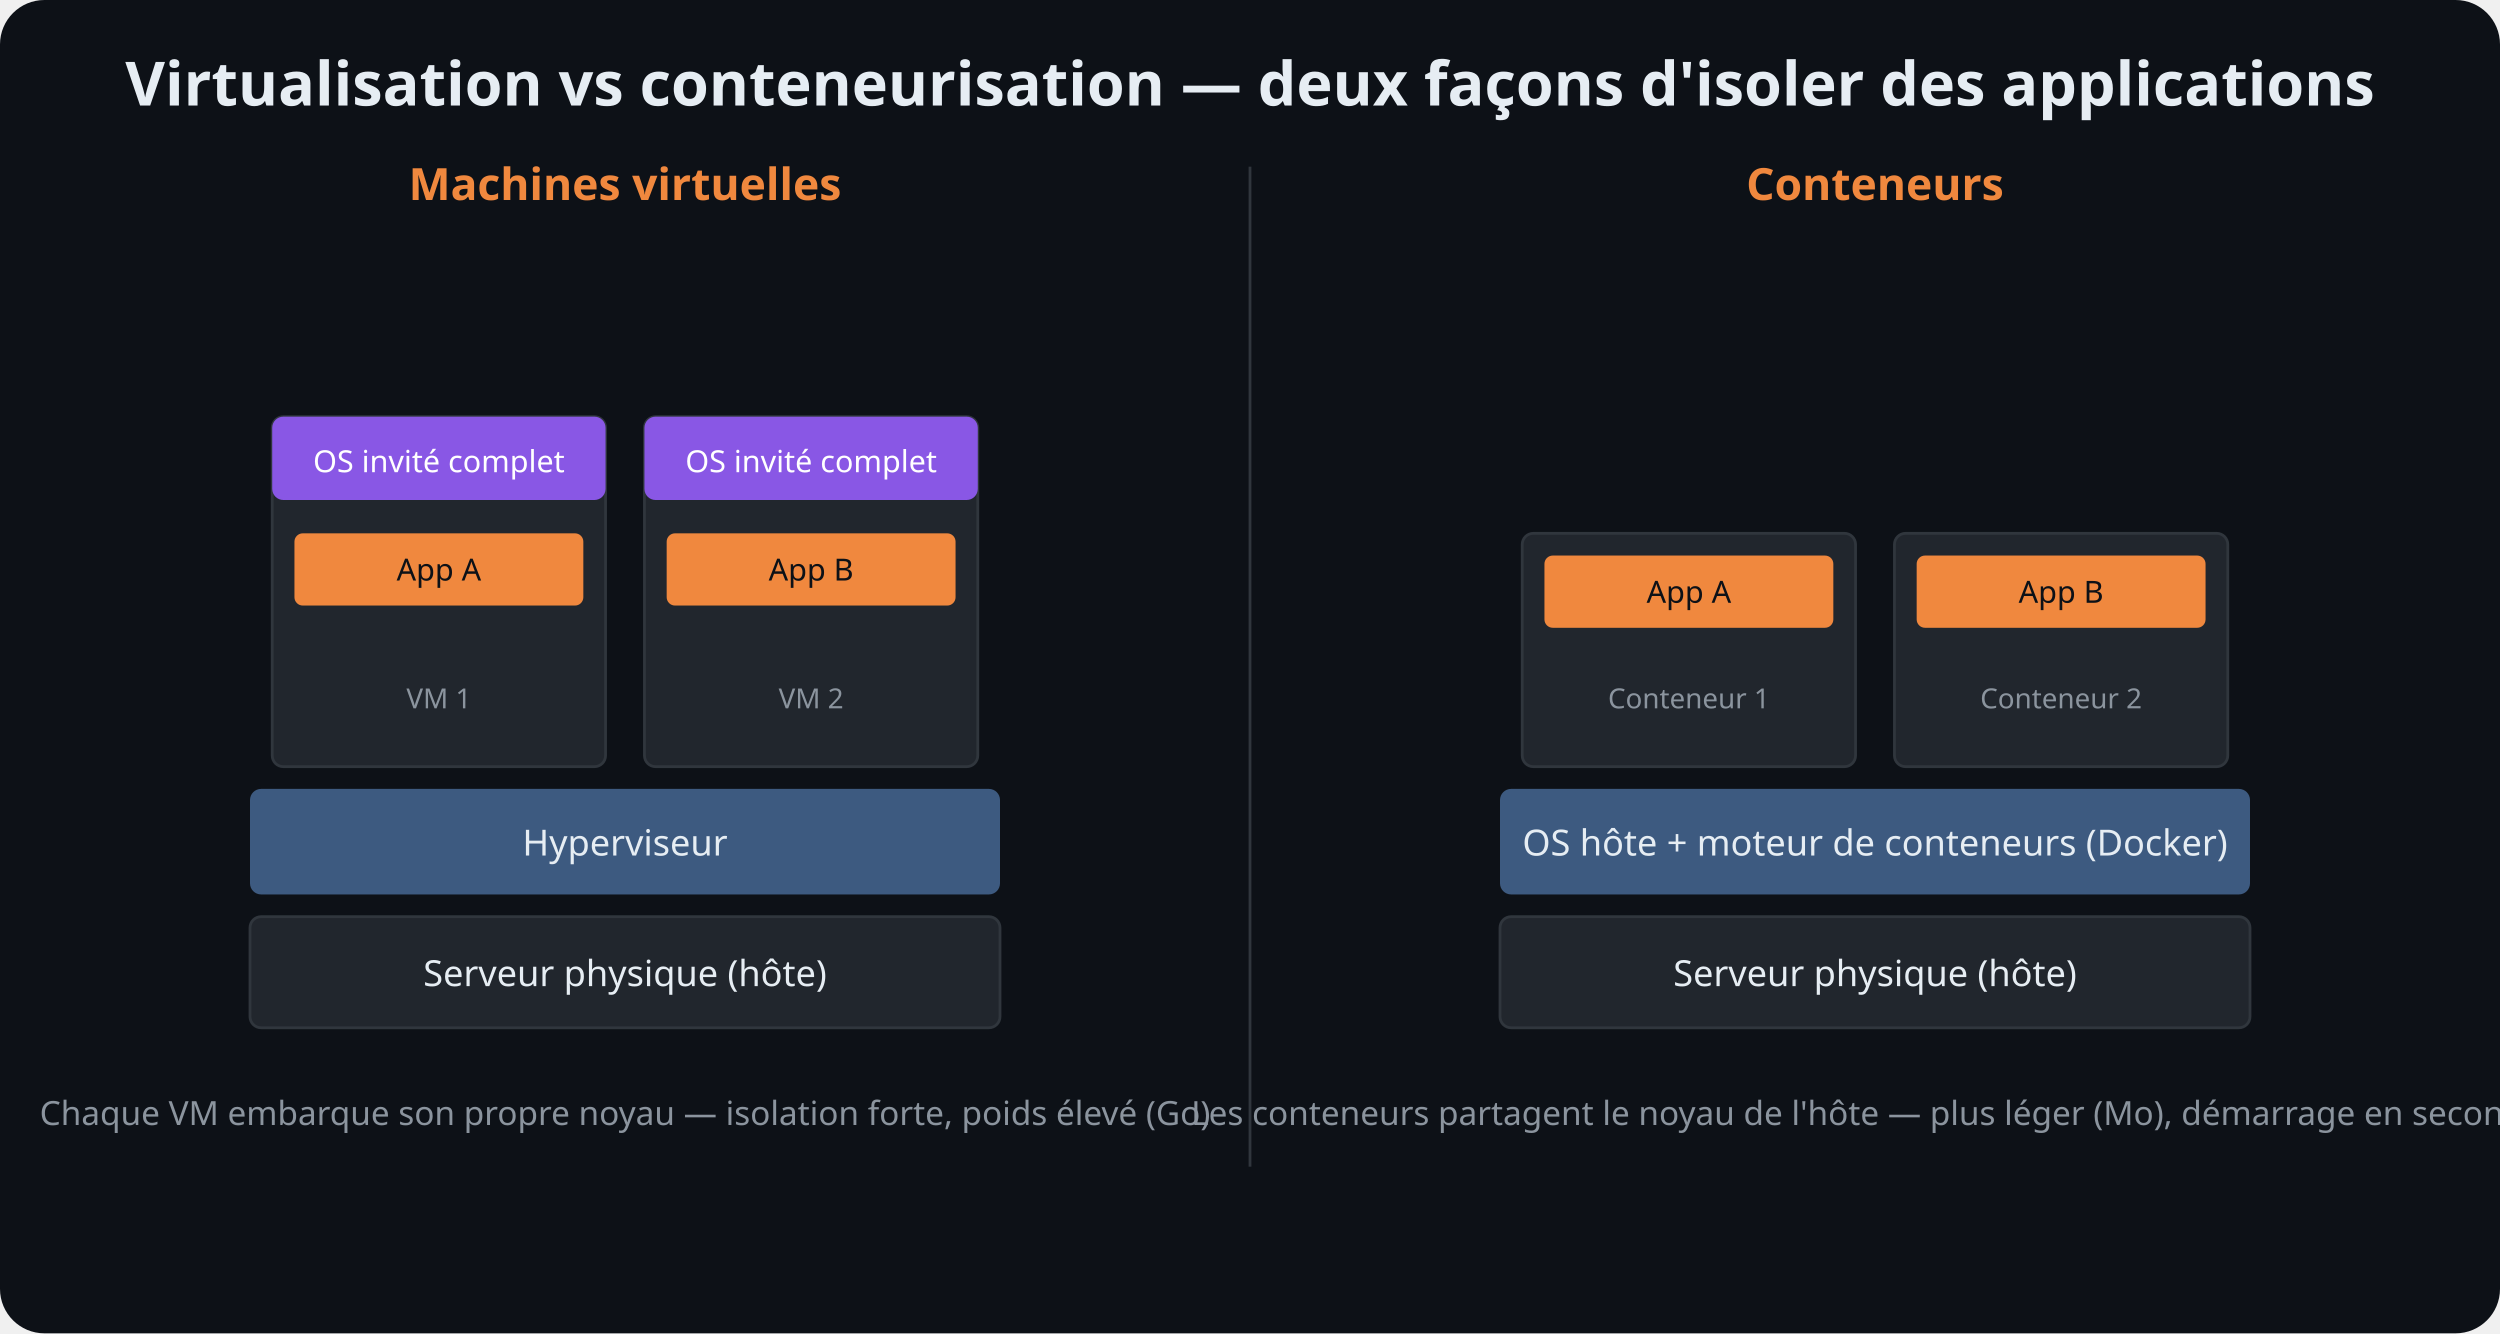
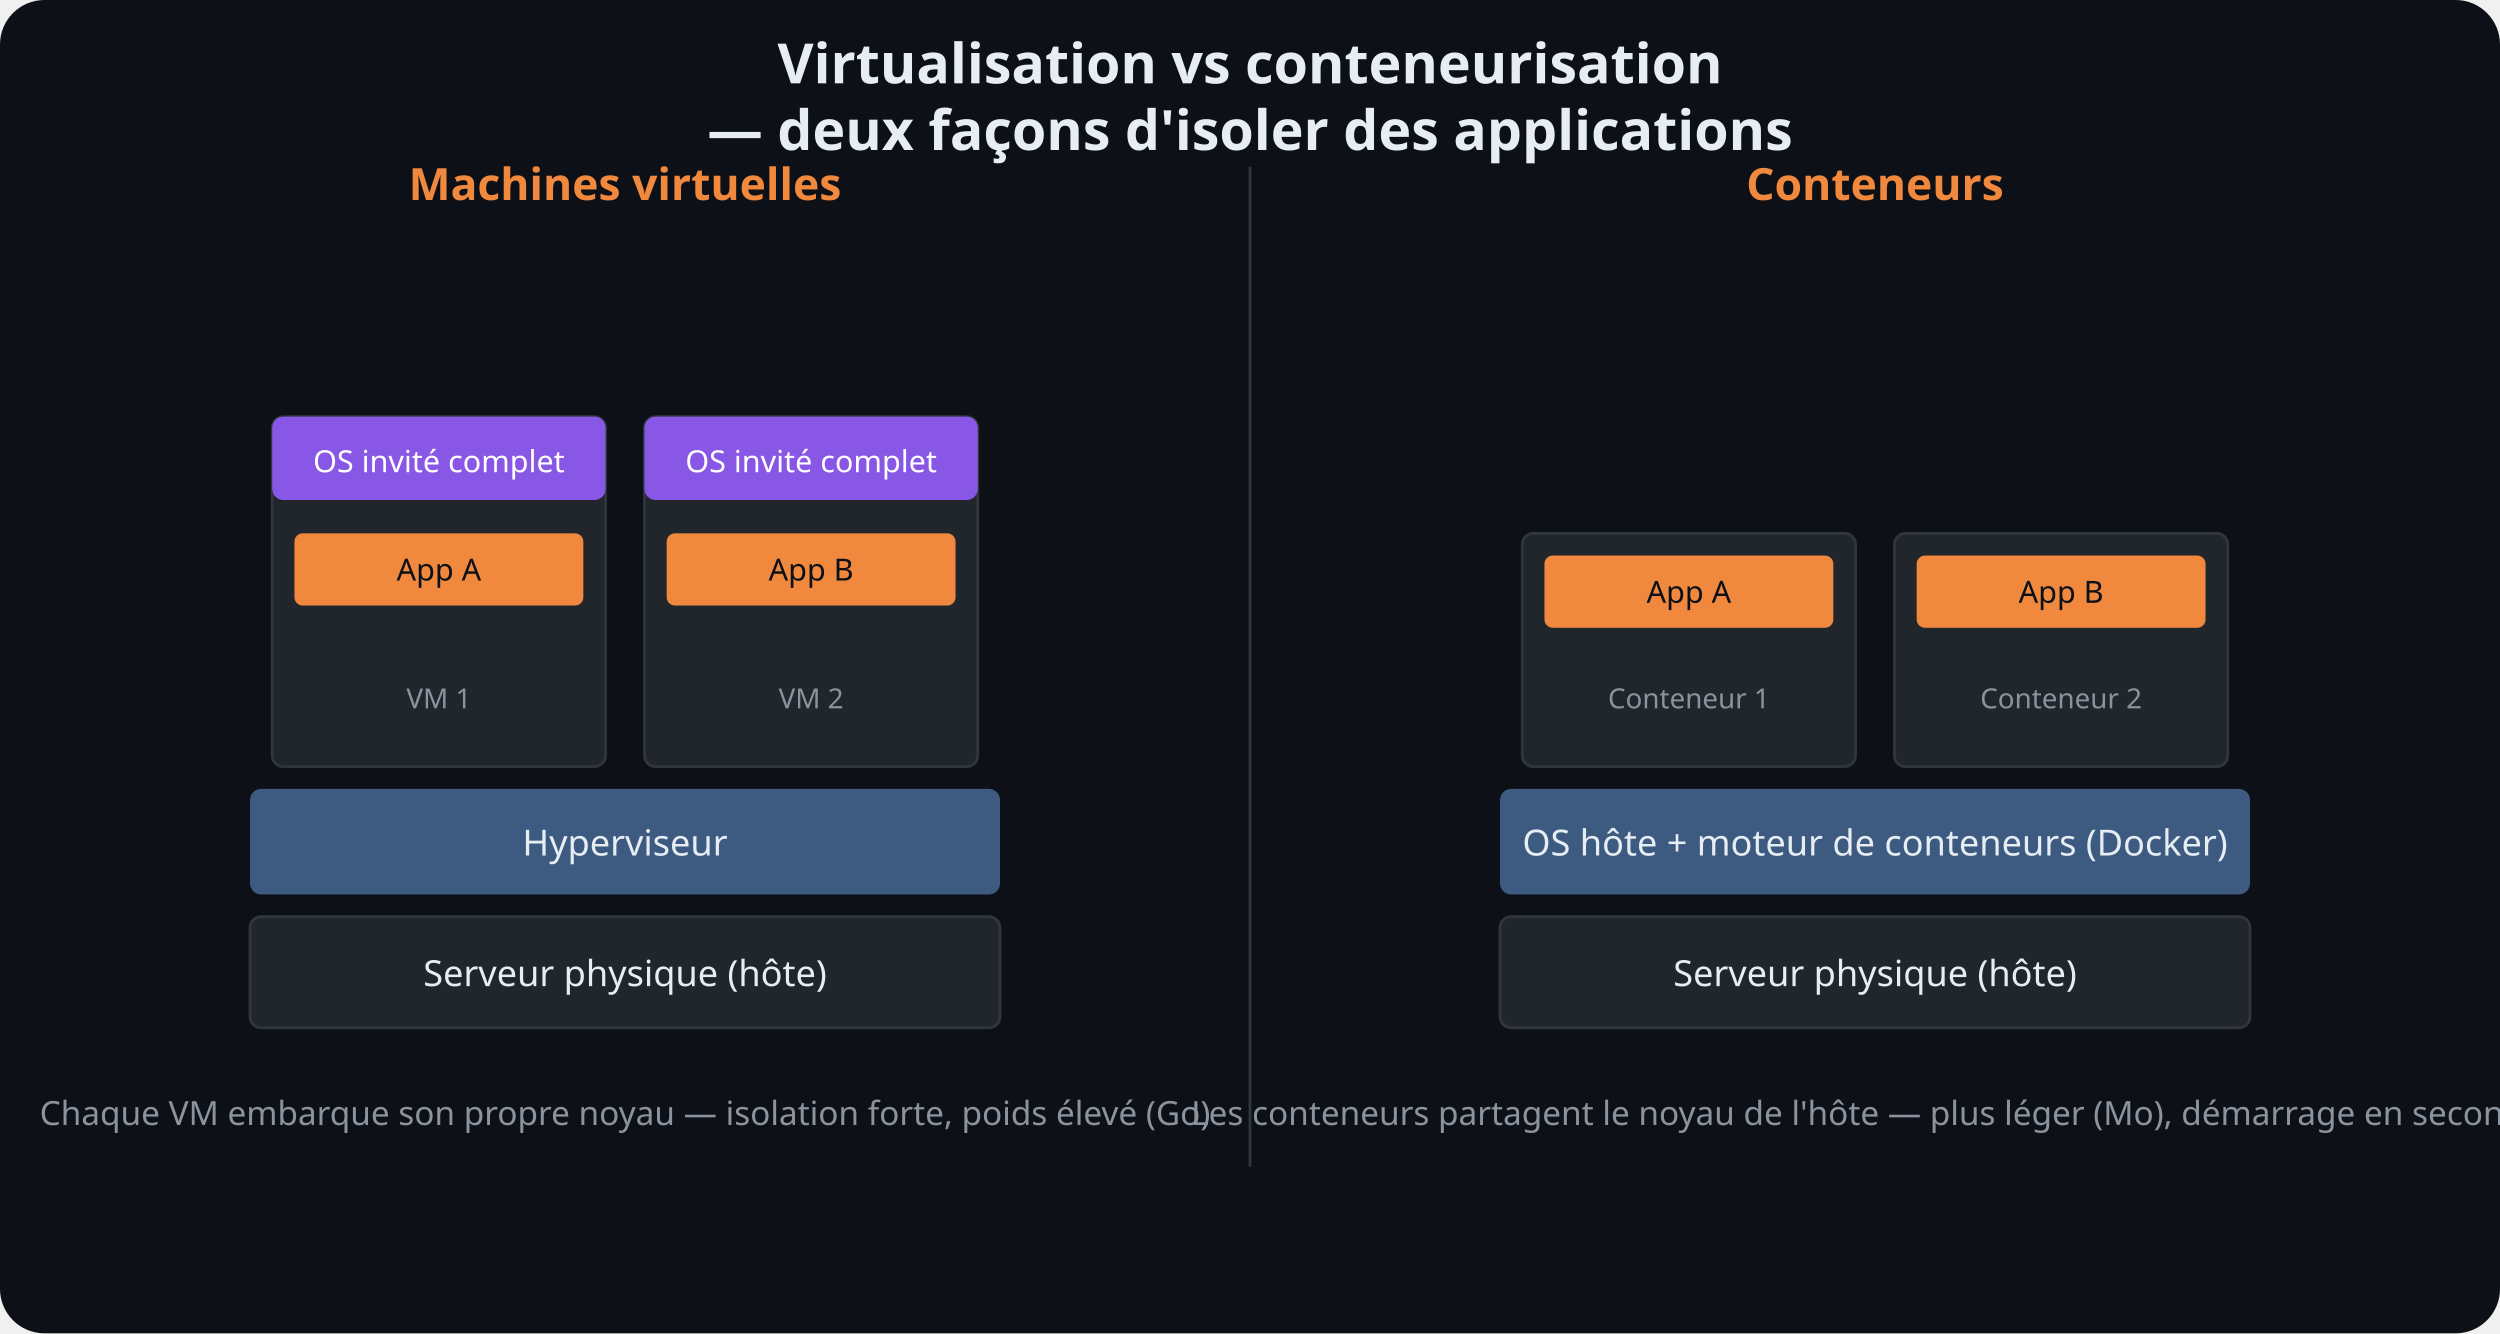
<svg xmlns="http://www.w3.org/2000/svg" viewBox="0 0 900 480" font-family="system-ui, sans-serif">
  <rect x="0" y="0" width="900" height="480" rx="16" fill="#0d1117" />
-   <text x="450" y="38" text-anchor="middle" fill="#e6edf3" font-size="22" font-weight="700">Virtualisation vs conteneurisation — deux façons d'isoler des applications</text>
+   <text x="450" y="30" text-anchor="middle" fill="#e6edf3" font-size="20" font-weight="700">Virtualisation vs conteneurisation</text>
+   <text x="450" y="54" text-anchor="middle" fill="#e6edf3" font-size="20" font-weight="700">— deux façons d'isoler des applications</text>
  <text x="225" y="72" text-anchor="middle" fill="#f0883e" font-size="16" font-weight="700">Machines virtuelles</text>
  <rect x="90" y="330" width="270" height="40" rx="4" fill="#21262d" stroke="#30363d" />
  <text x="225" y="355" text-anchor="middle" fill="#e6edf3" font-size="13">Serveur physique (hôte)</text>
  <rect x="90" y="284" width="270" height="38" rx="4" fill="#3d5a80" />
  <text x="225" y="308" text-anchor="middle" fill="#e6edf3" font-size="13">Hyperviseur</text>
  <g>
    <rect x="98" y="150" width="120" height="126" rx="4" fill="#21262d" stroke="#30363d" />
    <rect x="98" y="150" width="120" height="30" rx="4" fill="#8957e5" />
    <text x="158" y="170" text-anchor="middle" fill="#fff" font-size="11">OS invité complet</text>
    <rect x="106" y="192" width="104" height="26" rx="3" fill="#f0883e" />
    <text x="158" y="209" text-anchor="middle" fill="#0d1117" font-size="11">App A</text>
    <text x="158" y="255" text-anchor="middle" fill="#8b949e" font-size="10">VM 1</text>
  </g>
  <g>
    <rect x="232" y="150" width="120" height="126" rx="4" fill="#21262d" stroke="#30363d" />
    <rect x="232" y="150" width="120" height="30" rx="4" fill="#8957e5" />
    <text x="292" y="170" text-anchor="middle" fill="#fff" font-size="11">OS invité complet</text>
    <rect x="240" y="192" width="104" height="26" rx="3" fill="#f0883e" />
    <text x="292" y="209" text-anchor="middle" fill="#0d1117" font-size="11">App B</text>
    <text x="292" y="255" text-anchor="middle" fill="#8b949e" font-size="10">VM 2</text>
  </g>
  <text x="225" y="405" text-anchor="middle" fill="#8b949e" font-size="12">Chaque VM embarque son propre noyau — isolation forte, poids élevé (Go)</text>
  <line x1="450" y1="60" x2="450" y2="420" stroke="#30363d" stroke-width="1" />
  <text x="675" y="72" text-anchor="middle" fill="#f0883e" font-size="16" font-weight="700">Conteneurs</text>
  <rect x="540" y="330" width="270" height="40" rx="4" fill="#21262d" stroke="#30363d" />
  <text x="675" y="355" text-anchor="middle" fill="#e6edf3" font-size="13">Serveur physique (hôte)</text>
  <rect x="540" y="284" width="270" height="38" rx="4" fill="#3d5a80" />
  <text x="675" y="308" text-anchor="middle" fill="#e6edf3" font-size="13">OS hôte + moteur de conteneurs (Docker)</text>
  <g>
    <rect x="548" y="192" width="120" height="84" rx="4" fill="#21262d" stroke="#30363d" />
    <rect x="556" y="200" width="104" height="26" rx="3" fill="#f0883e" />
    <text x="608" y="217" text-anchor="middle" fill="#0d1117" font-size="11">App A</text>
    <text x="608" y="255" text-anchor="middle" fill="#8b949e" font-size="10">Conteneur 1</text>
  </g>
  <g>
    <rect x="682" y="192" width="120" height="84" rx="4" fill="#21262d" stroke="#30363d" />
    <rect x="690" y="200" width="104" height="26" rx="3" fill="#f0883e" />
    <text x="742" y="217" text-anchor="middle" fill="#0d1117" font-size="11">App B</text>
    <text x="742" y="255" text-anchor="middle" fill="#8b949e" font-size="10">Conteneur 2</text>
  </g>
  <text x="675" y="405" text-anchor="middle" fill="#8b949e" font-size="12">Les conteneurs partagent le noyau de l'hôte — plus léger (Mo), démarrage en secondes</text>
</svg>
